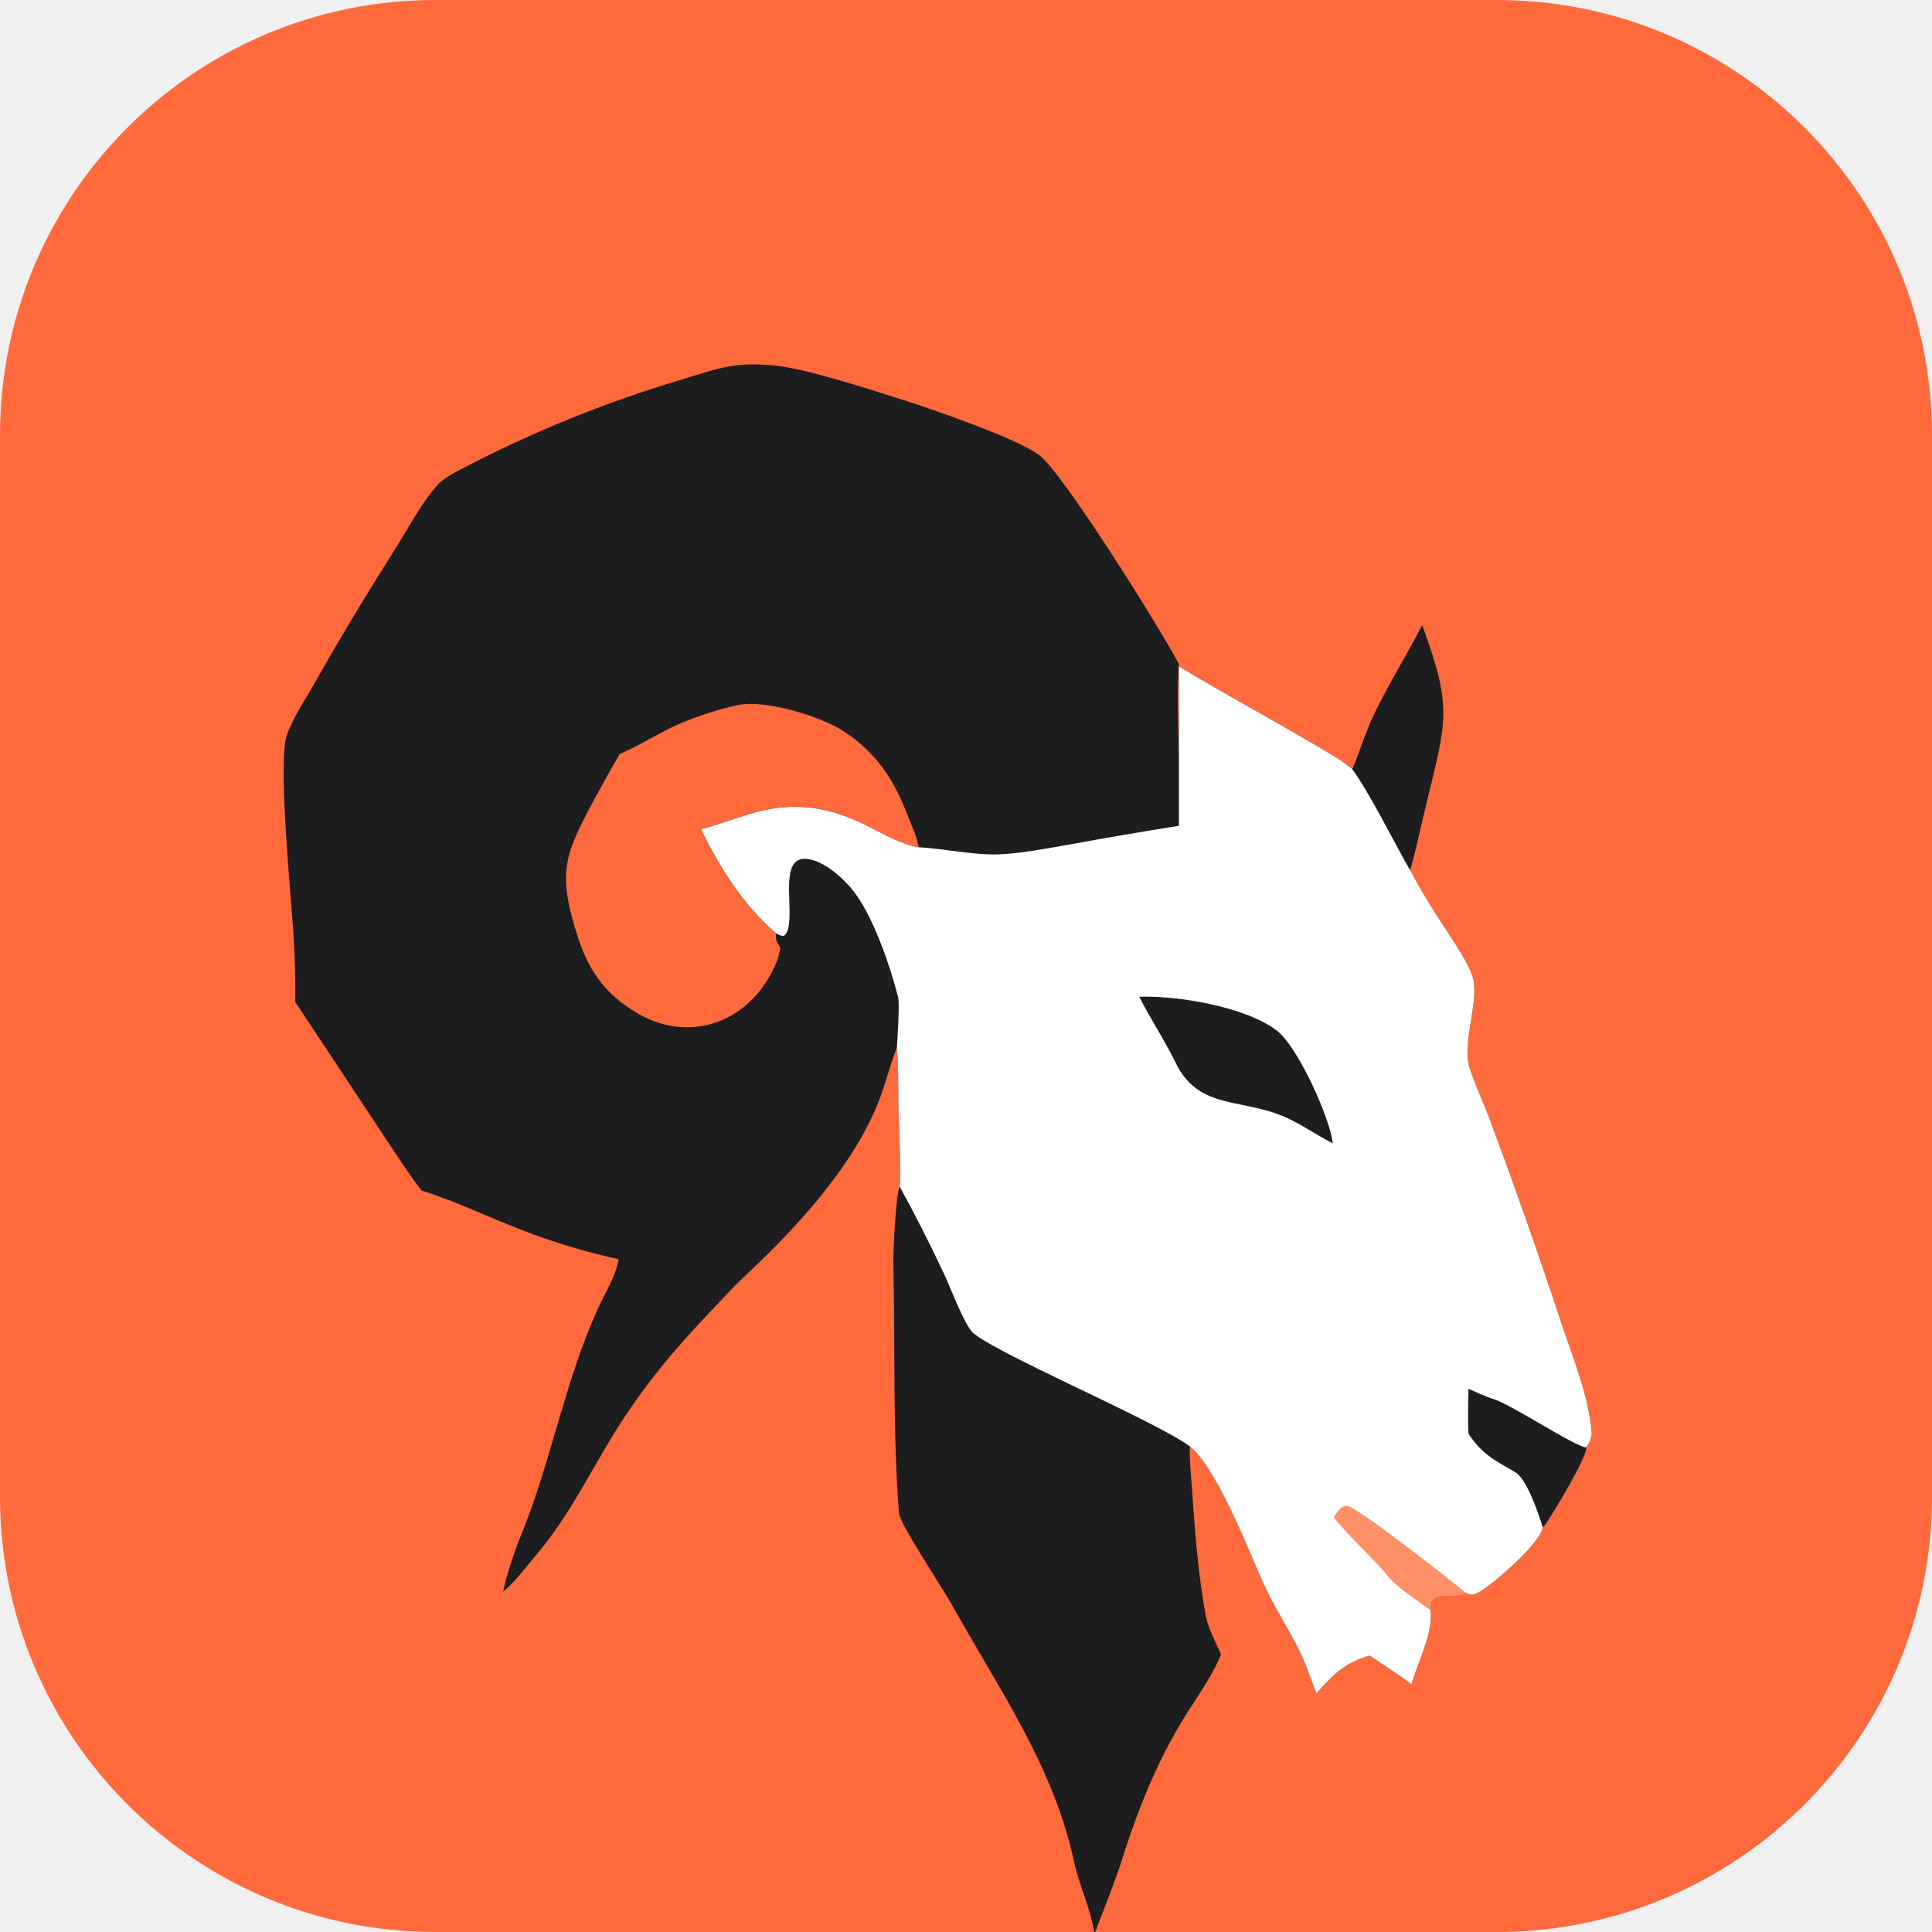
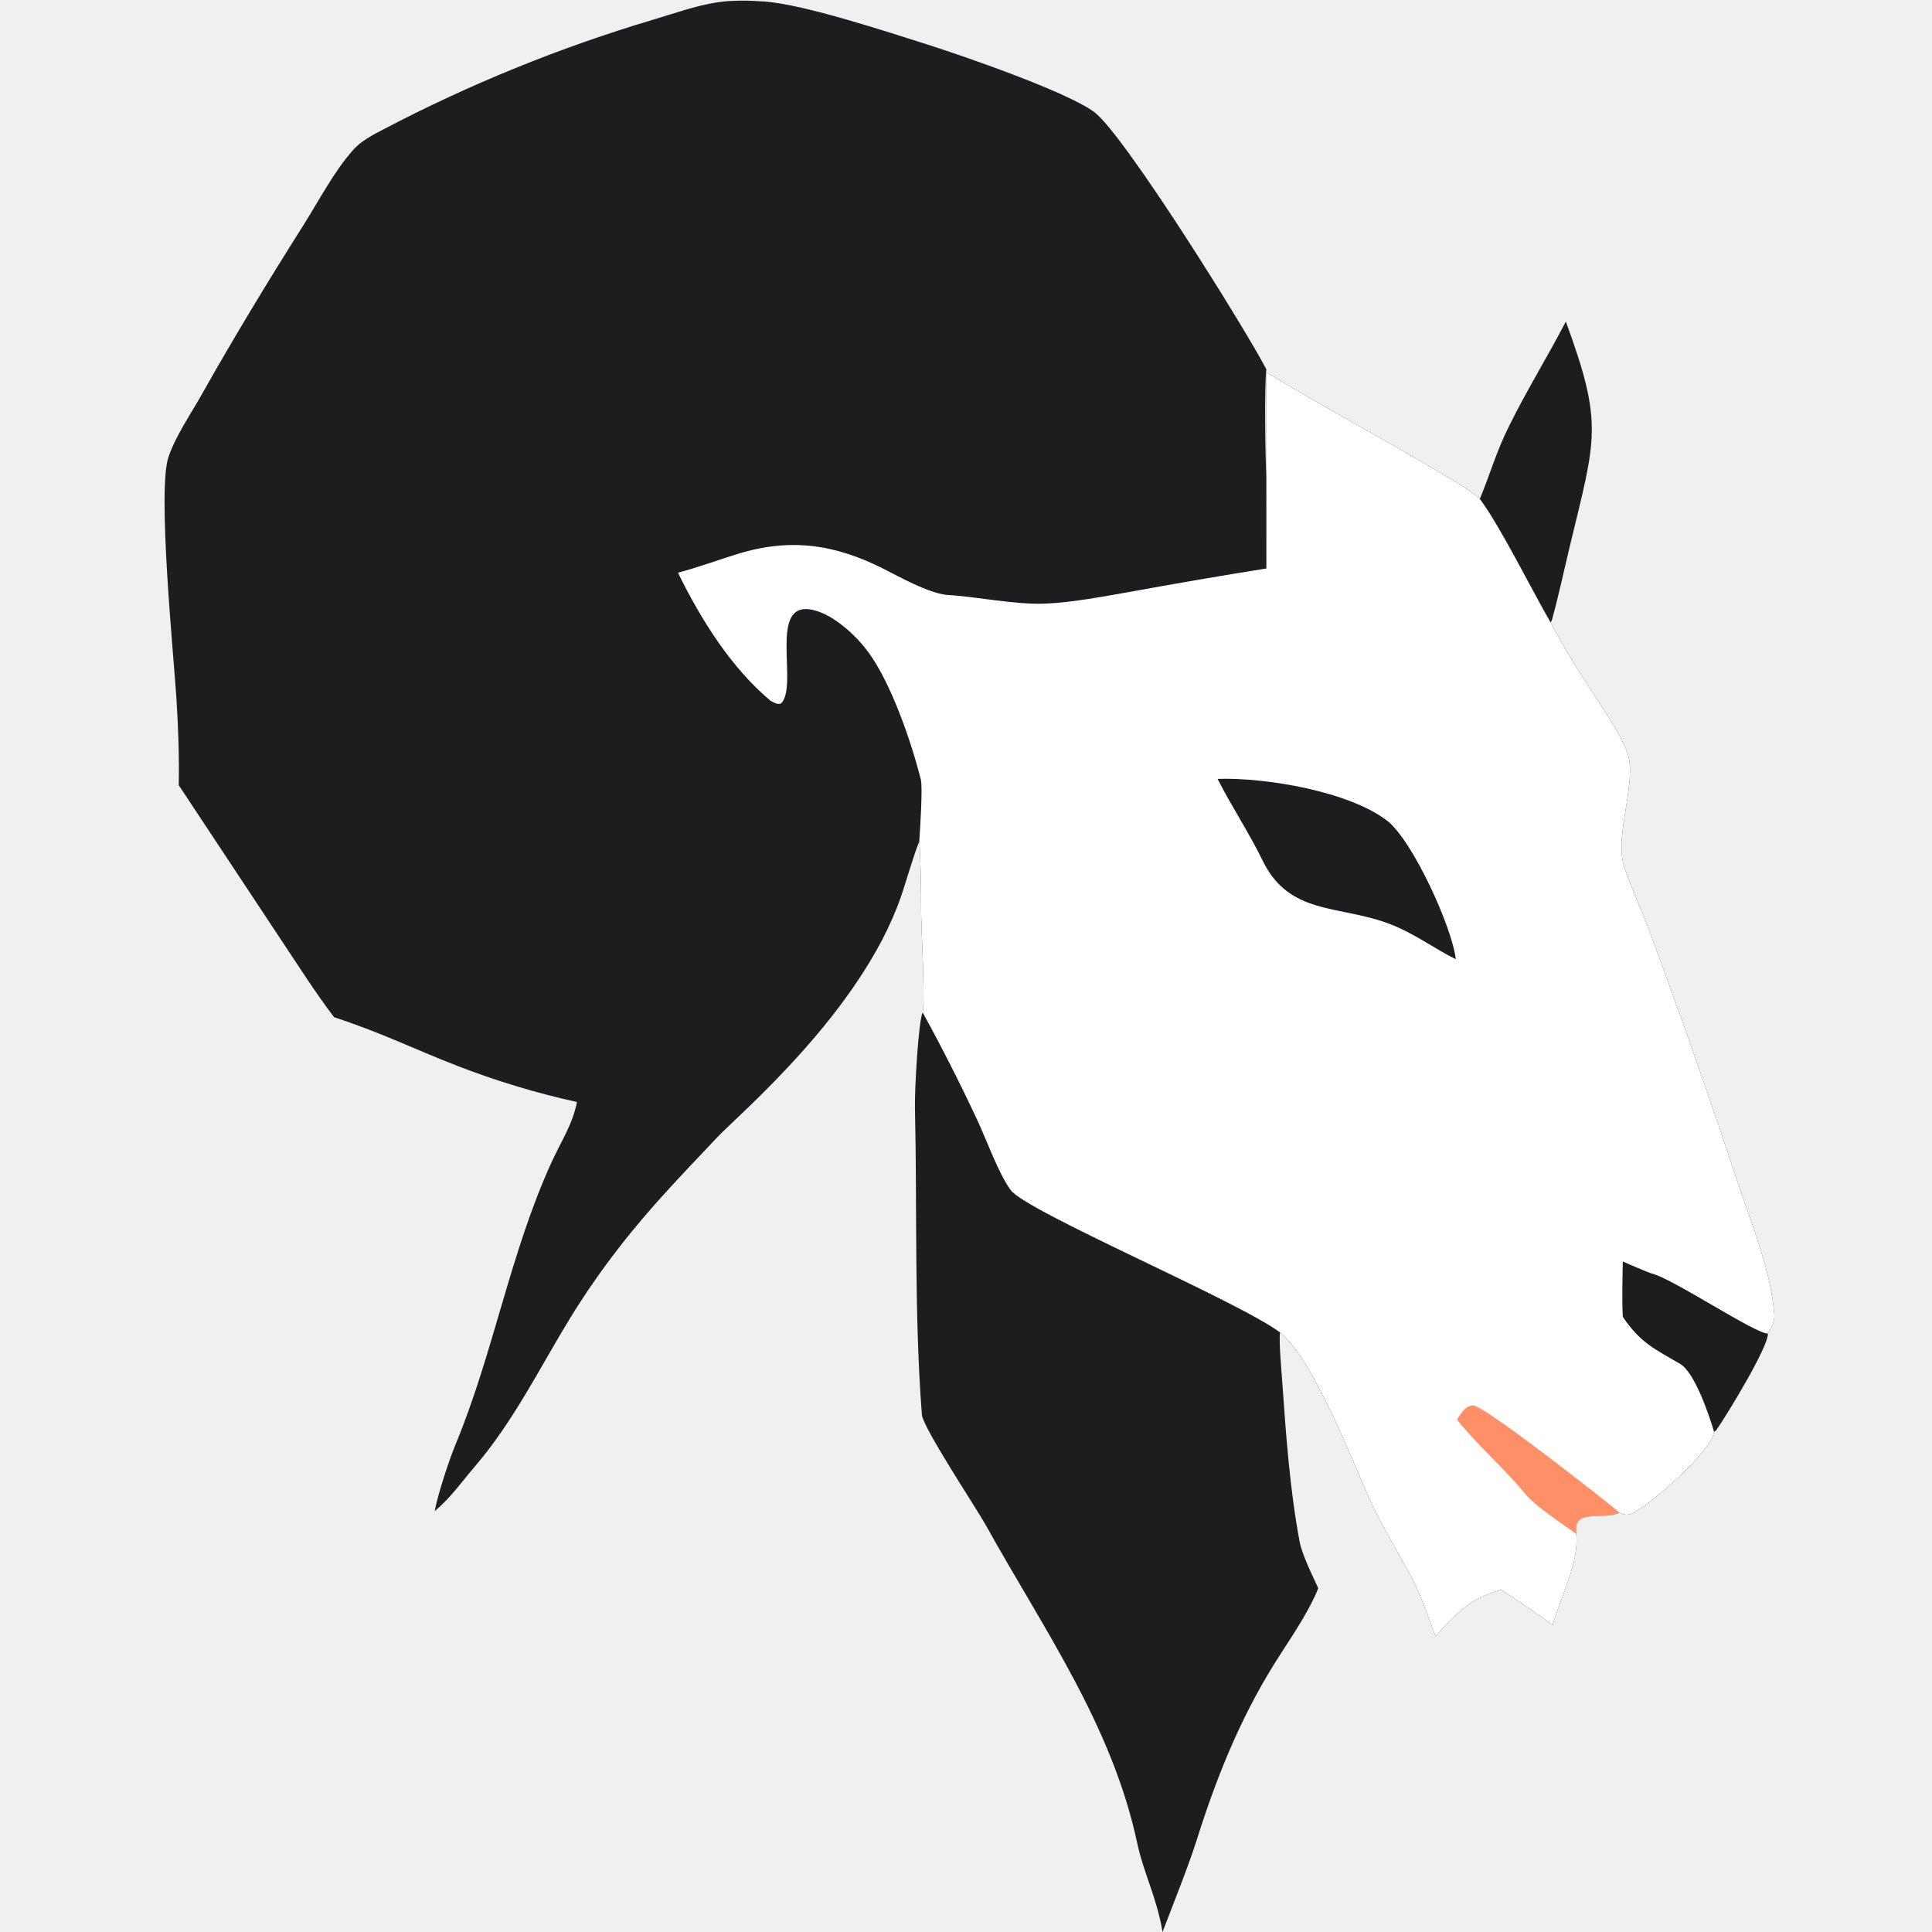
- <svg xmlns="http://www.w3.org/2000/svg" width="64" height="64" viewBox="0 0 426 426">
-   <path fill="#FF6A3D" d="M96,0 L330,0 C383.021,0 426,42.979 426,96 L426,330 C426,383.021 383.021,426 330,426 L96,426 C42.979,426 0,383.021 0,330 L0,96 C0,42.979 42.979,0 96,0 Z" />
-   <path fill="#1D1D1F" d="M65.087,220.915 C65.189,215.766 64.998,210.559 64.674,205.42 C64.191,197.79 61.221,168.115 63.241,162.132 C64.51,158.375 67.177,154.515 69.135,151.039 C74.958,140.702 81.023,130.696 87.365,120.672 C90.193,116.201 92.833,111.055 96.333,107.095 C97.724,105.52 99.844,104.395 101.692,103.448 C117.159,95.332 133.377,88.736 150.118,83.751 C153.799,82.654 157.632,81.272 161.429,80.676 C164.231,80.237 167.295,80.308 170.114,80.518 C177.164,81.043 192.089,85.95 199.367,88.266 C205.588,90.246 224.056,96.608 229.081,100.293 C234.364,104.166 256.233,139.234 259.945,146.417 C259.55,149.302 259.758,162.548 259.938,165.626 C260.01,159.42 259.908,153.17 259.95,146.945 C271.473,153.911 283.333,160.161 294.833,167.155 C295.948,167.833 297.165,168.787 298.188,169.599 C301.89,174.579 307.485,185.89 310.868,191.744 C312.868,195.513 315.038,199.188 317.378,202.756 C319.46,206.002 323.665,212.001 324.703,215.355 C326.3,220.515 322.308,229.915 323.983,235.269 C325.158,239.036 327.09,243.029 328.492,246.818 C334.025,261.693 339.29,276.668 344.283,291.735 C346.76,299.26 350.348,307.833 350.948,315.78 C351.035,316.96 350.412,318.18 349.77,319.148 C350.032,321.288 342.305,333.953 340.562,336.418 C340.468,336.555 340.287,336.66 340.147,336.75 C339.655,340.328 329.388,349.188 326,351.125 C324.947,351.728 324.255,351.763 323.198,351.22 C321.148,352.47 316.213,350.85 315.48,353.43 C315.44,353.57 315.448,354.802 315.45,355.047 C316.02,360.107 312.725,366.178 311.223,371.383 C308.455,369.278 304.945,367.03 302.023,365.06 C296.508,366.595 293.983,369.222 290.25,373.397 C288.92,369.967 287.963,366.825 286.265,363.48 C283.893,358.805 280.98,354.343 278.795,349.608 C275.425,342.295 268.53,323.993 262.383,318.958 C254.55,313.17 217.003,297.353 214.122,293.453 C211.973,290.545 209.787,284.438 208.123,280.875 C205.076,274.36 201.82,267.948 198.362,261.644 C198.86,259.035 198.054,246.38 198.085,242.892 C198.108,240.305 198.004,233.347 197.751,230.978 C196.517,234.125 195.487,237.971 194.42,241.033 C187.275,261.538 165.401,279.921 161.589,283.965 C155.323,290.615 149.632,296.43 144.028,303.668 C140.821,307.78 137.849,312.07 135.124,316.515 C129.534,325.68 125.095,334.837 118.063,343.06 C115.676,345.85 113.807,348.565 110.936,350.98 C111.517,347.89 113.463,341.965 114.685,339.01 C121.544,322.438 124.479,304.583 131.927,288.353 C133.601,284.705 135.688,281.588 136.428,277.665 C129.125,276.06 121.957,273.895 114.986,271.19 C106.772,267.993 101.558,265.313 92.916,262.474 C89.748,258.355 86.013,252.486 83.081,248.098 L65.087,220.915 Z" />
-   <path fill="#FFFFFF" d="M259.95,146.945 C271.473,153.911 283.332,160.161 294.832,167.154 C295.947,167.833 297.165,168.787 298.188,169.599 C301.89,174.578 307.485,185.89 310.867,191.744 C312.867,195.513 315.038,199.187 317.378,202.756 C319.46,206.002 323.665,212.001 324.703,215.355 C326.3,220.515 322.308,229.915 323.983,235.269 C325.158,239.036 327.09,243.029 328.492,246.818 C334.025,261.693 339.29,276.667 344.283,291.735 C346.76,299.26 350.348,307.832 350.948,315.78 C351.035,316.96 350.412,318.18 349.77,319.147 C350.032,321.287 342.305,333.953 340.562,336.418 C340.468,336.555 340.287,336.66 340.147,336.75 C339.655,340.328 329.388,349.188 326,351.125 C324.947,351.728 324.255,351.763 323.198,351.22 C321.148,352.47 316.213,350.85 315.48,353.43 C315.44,353.57 315.448,354.802 315.45,355.047 C316.02,360.107 312.725,366.178 311.223,371.383 C308.455,369.278 304.945,367.03 302.022,365.06 C296.507,366.595 293.983,369.222 290.25,373.397 C288.92,369.967 287.963,366.825 286.265,363.48 C283.893,358.805 280.98,354.343 278.795,349.608 C275.425,342.295 268.53,323.992 262.383,318.957 C254.55,313.17 217.003,297.353 214.122,293.453 C211.973,290.545 209.787,284.438 208.123,280.875 C205.076,274.36 201.82,267.947 198.361,261.644 C198.86,259.034 198.054,246.38 198.085,242.892 C198.108,240.304 198.004,233.346 197.751,230.978 C197.881,229.289 198.396,221.325 198.04,219.912 C196.339,213.164 192.769,202.758 188.68,197.152 C186.482,194.079 181.899,189.814 177.953,189.386 C170.814,188.611 176.166,203.344 172.949,206.303 C172.26,206.441 172.01,206.231 171.366,205.921 L171.127,205.803 C163.98,199.803 158.612,191.179 154.522,182.84 C157.958,181.939 161.834,180.523 165.149,179.499 C174.657,176.563 182.61,177.727 191.355,182.143 C194.401,183.682 199.206,186.383 202.594,186.816 C208.149,187.116 214.657,188.579 220.242,188.382 C224.924,188.217 230.62,187.121 235.303,186.309 C243.5,184.808 251.713,183.4 259.94,182.084 L259.938,165.626 C260.01,159.42 259.908,153.169 259.95,146.945 Z" />
-   <path fill="#1D1D1F" d="M323.793,306.235 C324.178,306.435 328.555,308.3 328.978,308.395 C332.543,309.185 347.542,319.21 349.77,319.147 C350.032,321.287 342.305,333.953 340.562,336.418 C340.467,336.555 340.287,336.66 340.147,336.75 C339.257,333.727 336.668,326.122 334.105,324.612 C329.548,321.92 326.992,320.88 323.797,316.152 C323.635,312.922 323.743,309.487 323.793,306.235 Z" />
-   <path fill="#FF8F66" d="M294.092,334.56 C294.342,334.173 294.595,333.788 294.87,333.418 C295.432,332.66 295.975,332.08 296.967,332.025 C298.817,331.922 320.43,348.853 323.198,351.22 C321.148,352.47 316.213,350.85 315.48,353.43 C315.44,353.57 315.448,354.802 315.45,355.047 C312.905,353.16 308.183,350.172 306.225,347.77 C302.693,343.435 297.385,338.788 294.092,334.56 Z" />
-   <path fill="#1D1D1F" d="M251.203,219.779 C259.775,219.503 274.635,221.987 281.533,227.239 C286.12,230.732 293.245,246.408 293.878,252.085 C289.763,250.049 286.297,247.323 281.645,245.624 C272.747,242.375 264.007,244.16 259.267,234.41 C256.805,229.346 253.638,224.611 251.203,219.779 Z" />
-   <path fill="#FF6A3D" d="M136.66,166.23 C140.049,164.847 143.941,162.487 147.256,160.804 C151.765,158.515 157.912,156.476 162.839,155.447 C168.807,154.2 181.29,158.038 186.214,161.359 C193.282,166.127 196.966,171.671 200,179.457 C200.971,181.949 202.033,184.149 202.594,186.816 C199.206,186.383 194.401,183.682 191.355,182.143 C182.61,177.727 174.657,176.563 165.149,179.499 C161.834,180.523 157.958,181.939 154.522,182.84 C158.612,191.179 163.98,199.803 171.127,205.803 C170.892,207.249 171.351,207.709 172.059,208.997 C171.719,211.163 171.021,212.813 170.007,214.702 C163.923,226.03 151.308,229.961 140.137,223.18 C131.657,218.033 128.649,211.679 126.158,202.403 C123.442,192.288 124.928,187.995 129.5,179.154 C131.8,174.798 134.187,170.489 136.66,166.23 Z" />
-   <path fill="#1D1D1F" d="M241.34,426.367 C240.337,420.262 237.967,415.875 236.807,410.455 C232.287,389.322 220.057,372.157 209.74,353.59 C207.973,350.41 198.402,335.995 198.224,333.685 C196.826,315.587 197.397,296.968 196.984,278.765 C196.902,275.37 197.624,262.992 198.361,261.644 C201.82,267.947 205.076,274.36 208.123,280.875 C209.787,284.438 211.973,290.545 214.122,293.453 C217.003,297.353 254.55,313.17 262.383,318.957 C262.165,320.517 262.658,325.958 262.79,327.855 C263.448,337.29 264.158,347.108 265.89,356.413 C266.328,358.753 268.202,362.538 269.237,364.765 C267.89,368.275 264.87,372.902 262.797,376.08 C255.837,386.677 251.315,397.705 247.513,409.723 C245.883,414.878 243.282,421.225 241.34,426.367 Z" />
-   <path fill="#1D1D1F" d="M313.595,137.842 C320.31,156.208 319.017,158.598 314.36,177.859 C313.347,182.046 312.285,187.075 311.1,191.301 C311.058,191.452 310.952,191.609 310.867,191.744 C307.485,185.89 301.89,174.578 298.188,169.599 L298.265,169.416 C300.105,164.976 301.058,161.342 303.388,156.634 C306.613,150.118 310.275,144.231 313.595,137.842 Z" />
+ <svg xmlns="http://www.w3.org/2000/svg" width="64" height="64" viewBox="0 0 346.13 346.13">
+   <path fill="#1D1D1F" d="M32.024,140.678 C32.126,135.529 31.935,130.322 31.611,125.183 C31.128,117.553 28.158,87.878 30.178,81.895 C31.447,78.138 34.114,74.278 36.072,70.802 C41.895,60.465 47.96,50.459 54.302,40.435 C57.13,35.964 59.77,30.818 63.27,26.858 C64.661,25.283 66.781,24.158 68.629,23.211 C84.096,15.095 100.314,8.499 117.055,3.514 C120.736,2.417 124.569,1.035 128.366,0.439 C131.168,0 134.232,0.071 137.051,0.281 C144.101,0.806 159.026,5.713 166.304,8.029 C172.525,10.009 190.993,16.371 196.018,20.056 C201.301,23.929 223.17,58.997 226.882,66.18 C226.487,69.065 226.695,82.311 226.875,85.389 C226.947,79.183 226.845,72.933 226.887,66.708 C238.41,73.674 250.27,79.924 261.77,86.918 C262.885,87.596 264.102,88.55 265.125,89.362 C268.827,94.342 274.422,105.653 277.805,111.507 C279.805,115.276 281.975,118.951 284.315,122.519 C286.397,125.765 290.602,131.764 291.64,135.118 C293.237,140.278 289.245,149.678 290.92,155.032 C292.095,158.799 294.027,162.792 295.429,166.581 C300.962,181.456 306.227,196.431 311.22,211.498 C313.697,219.023 317.285,227.596 317.885,235.543 C317.972,236.723 317.349,237.943 316.707,238.911 C316.969,241.051 309.242,253.716 307.499,256.181 C307.405,256.318 307.224,256.423 307.084,256.513 C306.592,260.091 296.325,268.951 292.937,270.888 C291.884,271.491 291.192,271.526 290.135,270.983 C288.085,272.233 283.15,270.613 282.417,273.193 C282.377,273.333 282.385,274.565 282.387,274.81 C282.957,279.87 279.662,285.941 278.16,291.146 C275.392,289.041 271.882,286.793 268.96,284.823 C263.445,286.358 260.92,288.985 257.187,293.16 C255.857,289.73 254.9,286.588 253.202,283.243 C250.83,278.568 247.917,274.106 245.732,269.371 C242.362,262.058 235.467,243.756 229.32,238.721 C221.487,232.933 183.94,217.116 181.059,213.216 C178.91,210.308 176.724,204.201 175.06,200.638 C172.013,194.123 168.757,187.711 165.299,181.407 C165.797,178.798 164.991,166.143 165.022,162.655 C165.045,160.068 164.941,153.11 164.688,150.741 C163.454,153.888 162.424,157.734 161.357,160.796 C154.212,181.301 132.338,199.684 128.526,203.728 C122.26,210.378 116.569,216.193 110.965,223.431 C107.758,227.543 104.786,231.833 102.061,236.278 C96.471,245.443 92.032,254.6 85,262.823 C82.613,265.613 80.744,268.328 77.873,270.743 C78.454,267.653 80.4,261.728 81.622,258.773 C88.481,242.201 91.416,224.346 98.864,208.116 C100.538,204.468 102.625,201.351 103.365,197.428 C96.062,195.823 88.894,193.658 81.923,190.953 C73.709,187.756 68.495,185.076 59.853,182.237 C56.685,178.118 52.95,172.249 50.018,167.861 L32.024,140.678 Z" />
+   <path fill="#FFFFFF" d="M226.887,66.708 C238.41,73.674 250.269,79.924 261.769,86.917 C262.884,87.596 264.102,88.55 265.125,89.362 C268.827,94.341 274.422,105.653 277.804,111.507 C279.804,115.276 281.975,118.95 284.315,122.519 C286.397,125.765 290.602,131.764 291.64,135.118 C293.237,140.278 289.245,149.678 290.92,155.032 C292.095,158.799 294.027,162.792 295.429,166.581 C300.962,181.456 306.227,196.43 311.22,211.498 C313.697,219.023 317.285,227.595 317.885,235.543 C317.972,236.723 317.349,237.943 316.707,238.91 C316.969,241.05 309.242,253.716 307.499,256.181 C307.405,256.318 307.224,256.423 307.084,256.513 C306.592,260.091 296.325,268.951 292.937,270.888 C291.884,271.491 291.192,271.526 290.135,270.983 C288.085,272.233 283.15,270.613 282.417,273.193 C282.377,273.333 282.385,274.565 282.387,274.81 C282.957,279.87 279.662,285.941 278.16,291.146 C275.392,289.041 271.882,286.793 268.959,284.823 C263.444,286.358 260.92,288.985 257.187,293.16 C255.857,289.73 254.9,286.588 253.202,283.243 C250.83,278.568 247.917,274.106 245.732,269.371 C242.362,262.058 235.467,243.755 229.32,238.72 C221.487,232.933 183.94,217.116 181.059,213.216 C178.91,210.308 176.724,204.201 175.06,200.638 C172.013,194.123 168.757,187.71 165.298,181.407 C165.797,178.797 164.991,166.143 165.022,162.655 C165.045,160.067 164.941,153.109 164.688,150.741 C164.818,149.052 165.333,141.088 164.977,139.675 C163.276,132.927 159.706,122.521 155.617,116.915 C153.419,113.842 148.836,109.577 144.89,109.149 C137.751,108.374 143.103,123.107 139.886,126.066 C139.197,126.204 138.947,125.994 138.303,125.684 L138.064,125.566 C130.917,119.566 125.549,110.942 121.459,102.603 C124.895,101.702 128.771,100.286 132.086,99.262 C141.594,96.326 149.547,97.49 158.292,101.906 C161.338,103.445 166.143,106.146 169.531,106.579 C175.086,106.879 181.594,108.342 187.179,108.145 C191.861,107.98 197.557,106.884 202.24,106.072 C210.437,104.571 218.65,103.163 226.877,101.847 L226.875,85.389 C226.947,79.183 226.845,72.932 226.887,66.708 Z" />
+   <path fill="#1D1D1F" d="M290.73,225.998 C291.115,226.198 295.492,228.063 295.915,228.158 C299.48,228.948 314.479,238.973 316.707,238.91 C316.969,241.05 309.242,253.716 307.499,256.181 C307.404,256.318 307.224,256.423 307.084,256.513 C306.194,253.49 303.605,245.885 301.042,244.375 C296.485,241.683 293.929,240.643 290.734,235.915 C290.572,232.685 290.68,229.25 290.73,225.998 Z" />
+   <path fill="#FF8F66" d="M261.029,254.323 C261.279,253.936 261.532,253.551 261.807,253.181 C262.369,252.423 262.912,251.843 263.904,251.788 C265.754,251.685 287.367,268.616 290.135,270.983 C288.085,272.233 283.15,270.613 282.417,273.193 C282.377,273.333 282.385,274.565 282.387,274.81 C279.842,272.923 275.12,269.935 273.162,267.533 C269.63,263.198 264.322,258.551 261.029,254.323 Z" />
+   <path fill="#1D1D1F" d="M218.14,139.542 C226.712,139.266 241.572,141.75 248.47,147.002 C253.057,150.495 260.182,166.171 260.815,171.848 C256.7,169.812 253.234,167.086 248.582,165.387 C239.684,162.138 230.944,163.923 226.204,154.173 C223.742,149.109 220.575,144.374 218.14,139.542 Z" />
+   <path fill="#1D1D1F" d="M208.277,346.13 C207.274,340.025 204.904,335.638 203.744,330.218 C199.224,309.085 186.994,291.92 176.677,273.353 C174.91,270.173 165.339,255.758 165.161,253.448 C163.763,235.35 164.334,216.731 163.921,198.528 C163.839,195.133 164.561,182.755 165.298,181.407 C168.757,187.71 172.013,194.123 175.06,200.638 C176.724,204.201 178.91,210.308 181.059,213.216 C183.94,217.116 221.487,232.933 229.32,238.72 C229.102,240.28 229.595,245.721 229.727,247.618 C230.385,257.053 231.095,266.871 232.827,276.176 C233.265,278.516 235.139,282.301 236.174,284.528 C234.827,288.038 231.807,292.665 229.734,295.843 C222.774,306.44 218.252,317.468 214.45,329.486 C212.82,334.641 210.219,340.988 208.277,346.13 Z" />
+   <path fill="#1D1D1F" d="M280.532,57.605 C287.247,75.971 285.954,78.361 281.297,97.622 C280.284,101.809 279.222,106.838 278.037,111.064 C277.995,111.215 277.889,111.372 277.804,111.507 C274.422,105.653 268.827,94.341 265.125,89.362 L265.202,89.179 C267.042,84.739 267.995,81.105 270.325,76.397 C273.55,69.881 277.212,63.994 280.532,57.605 Z" />
</svg>
